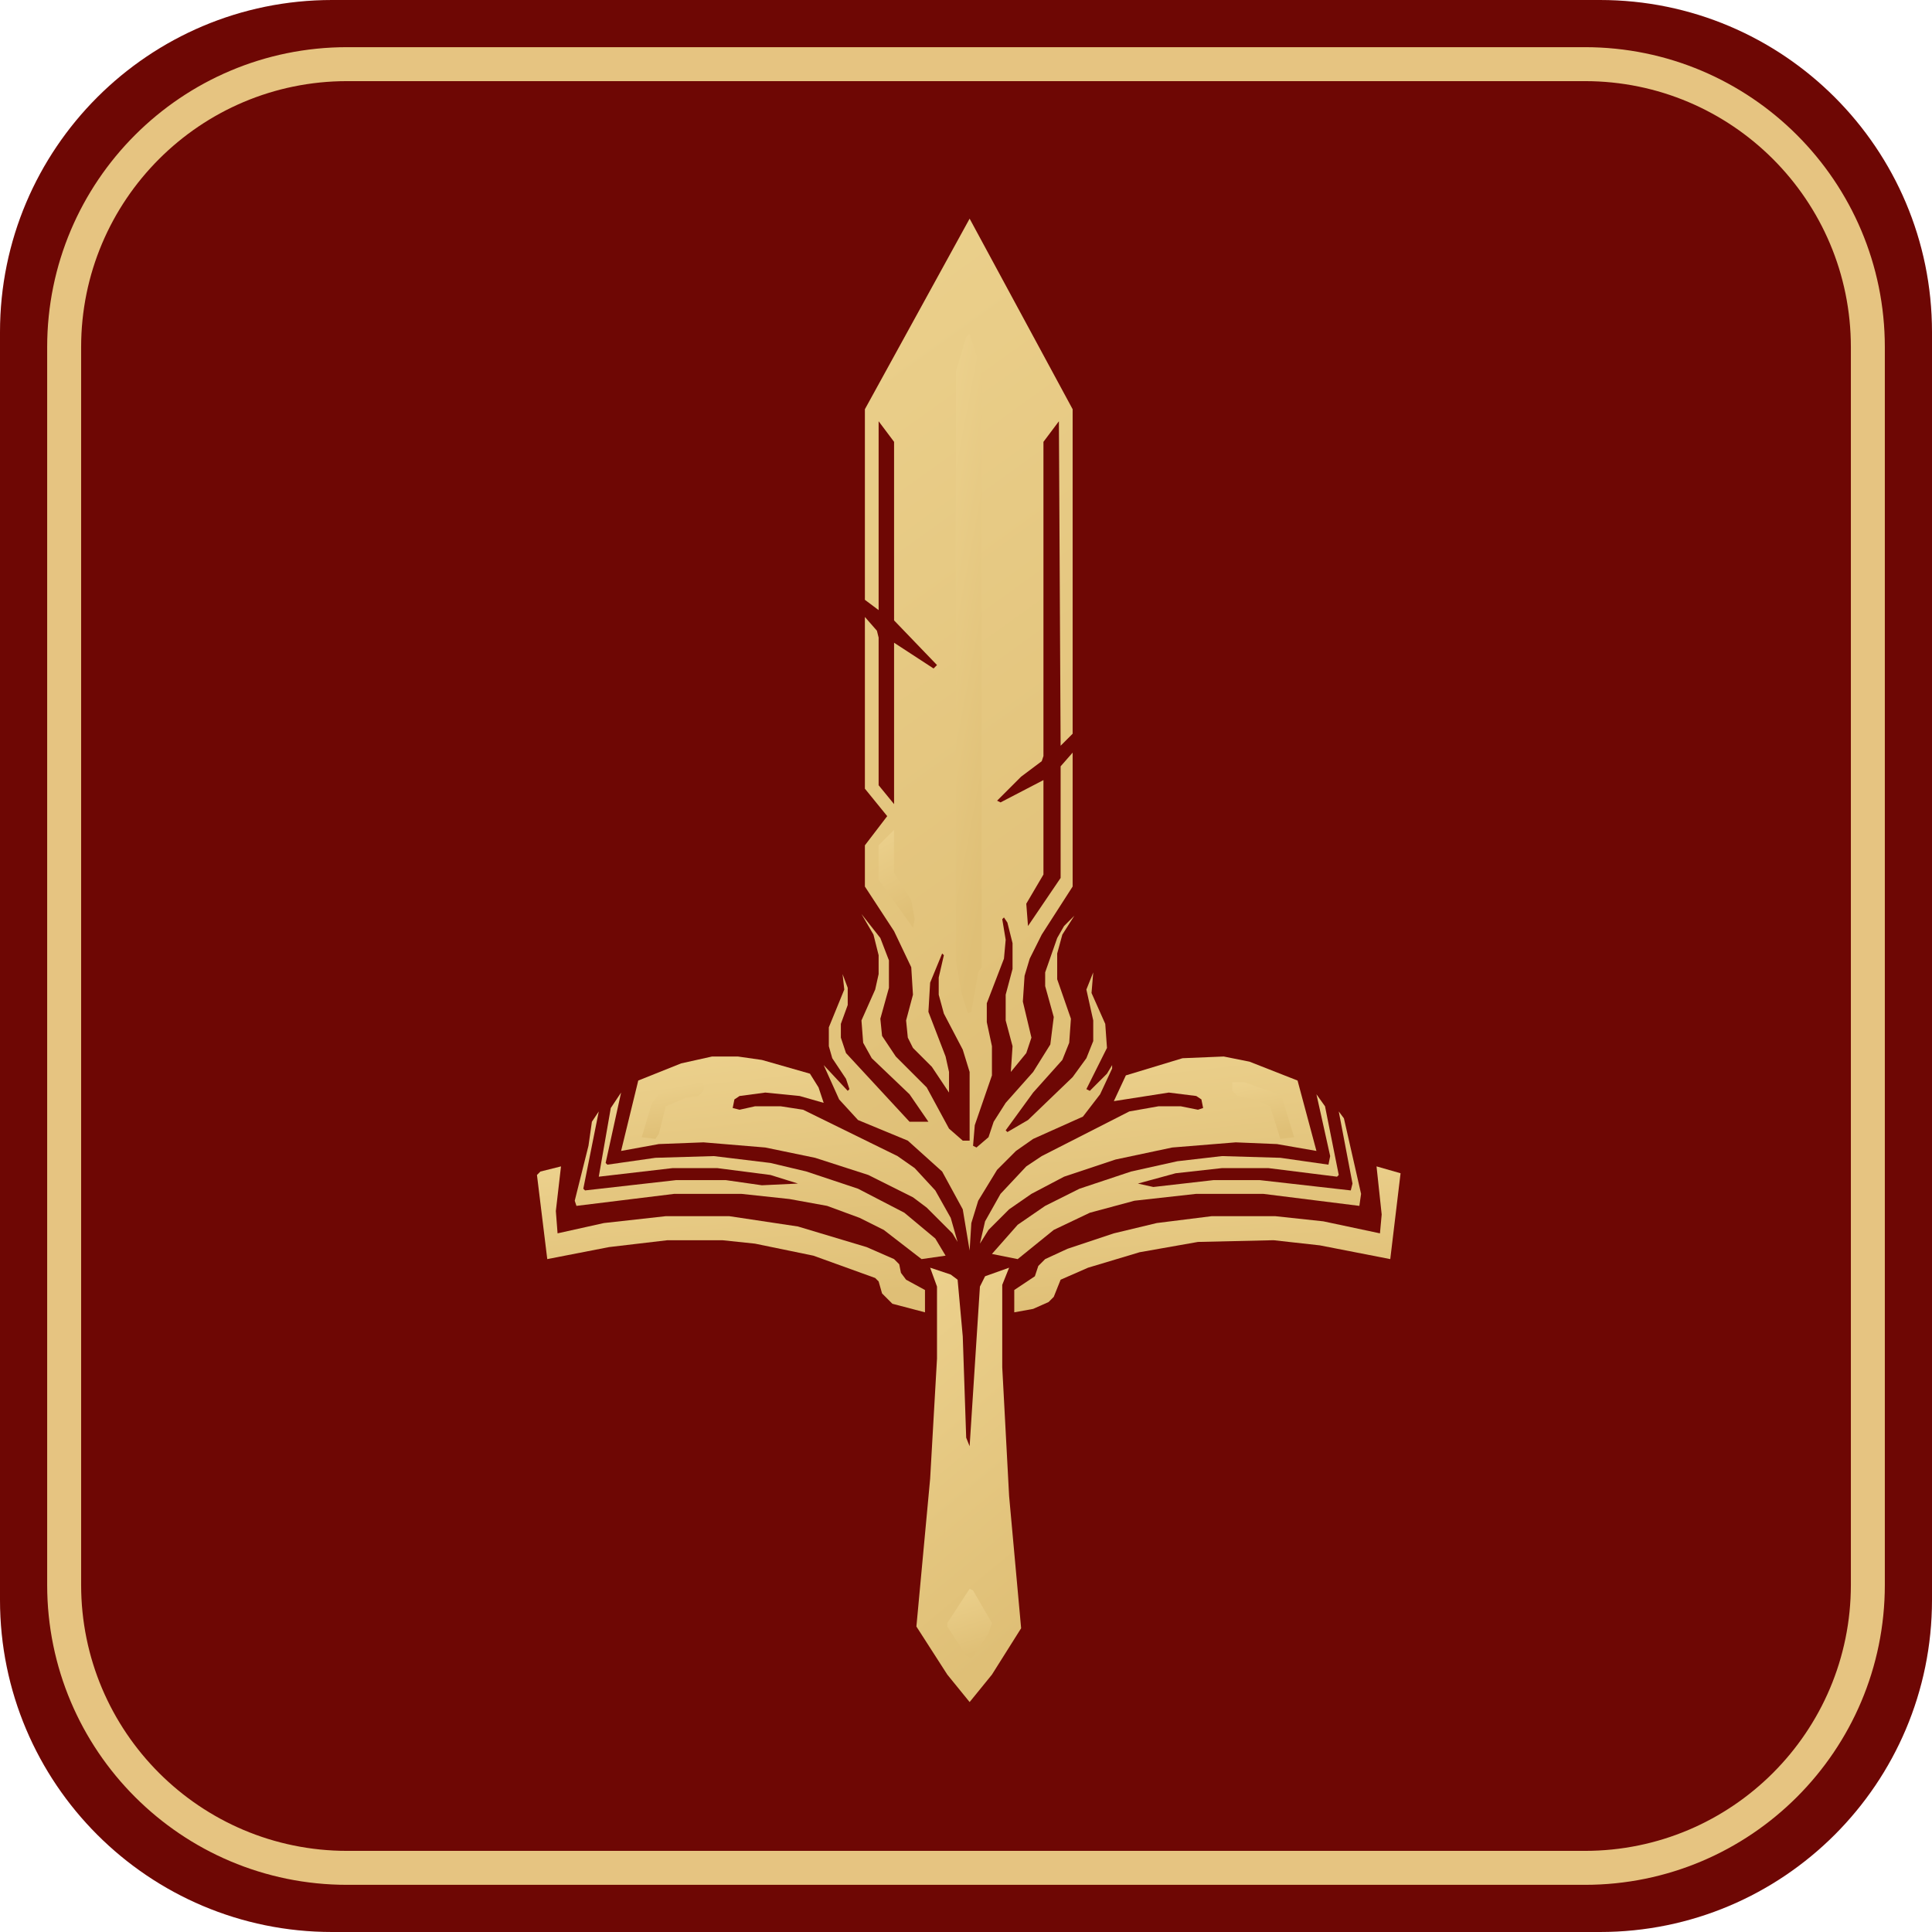
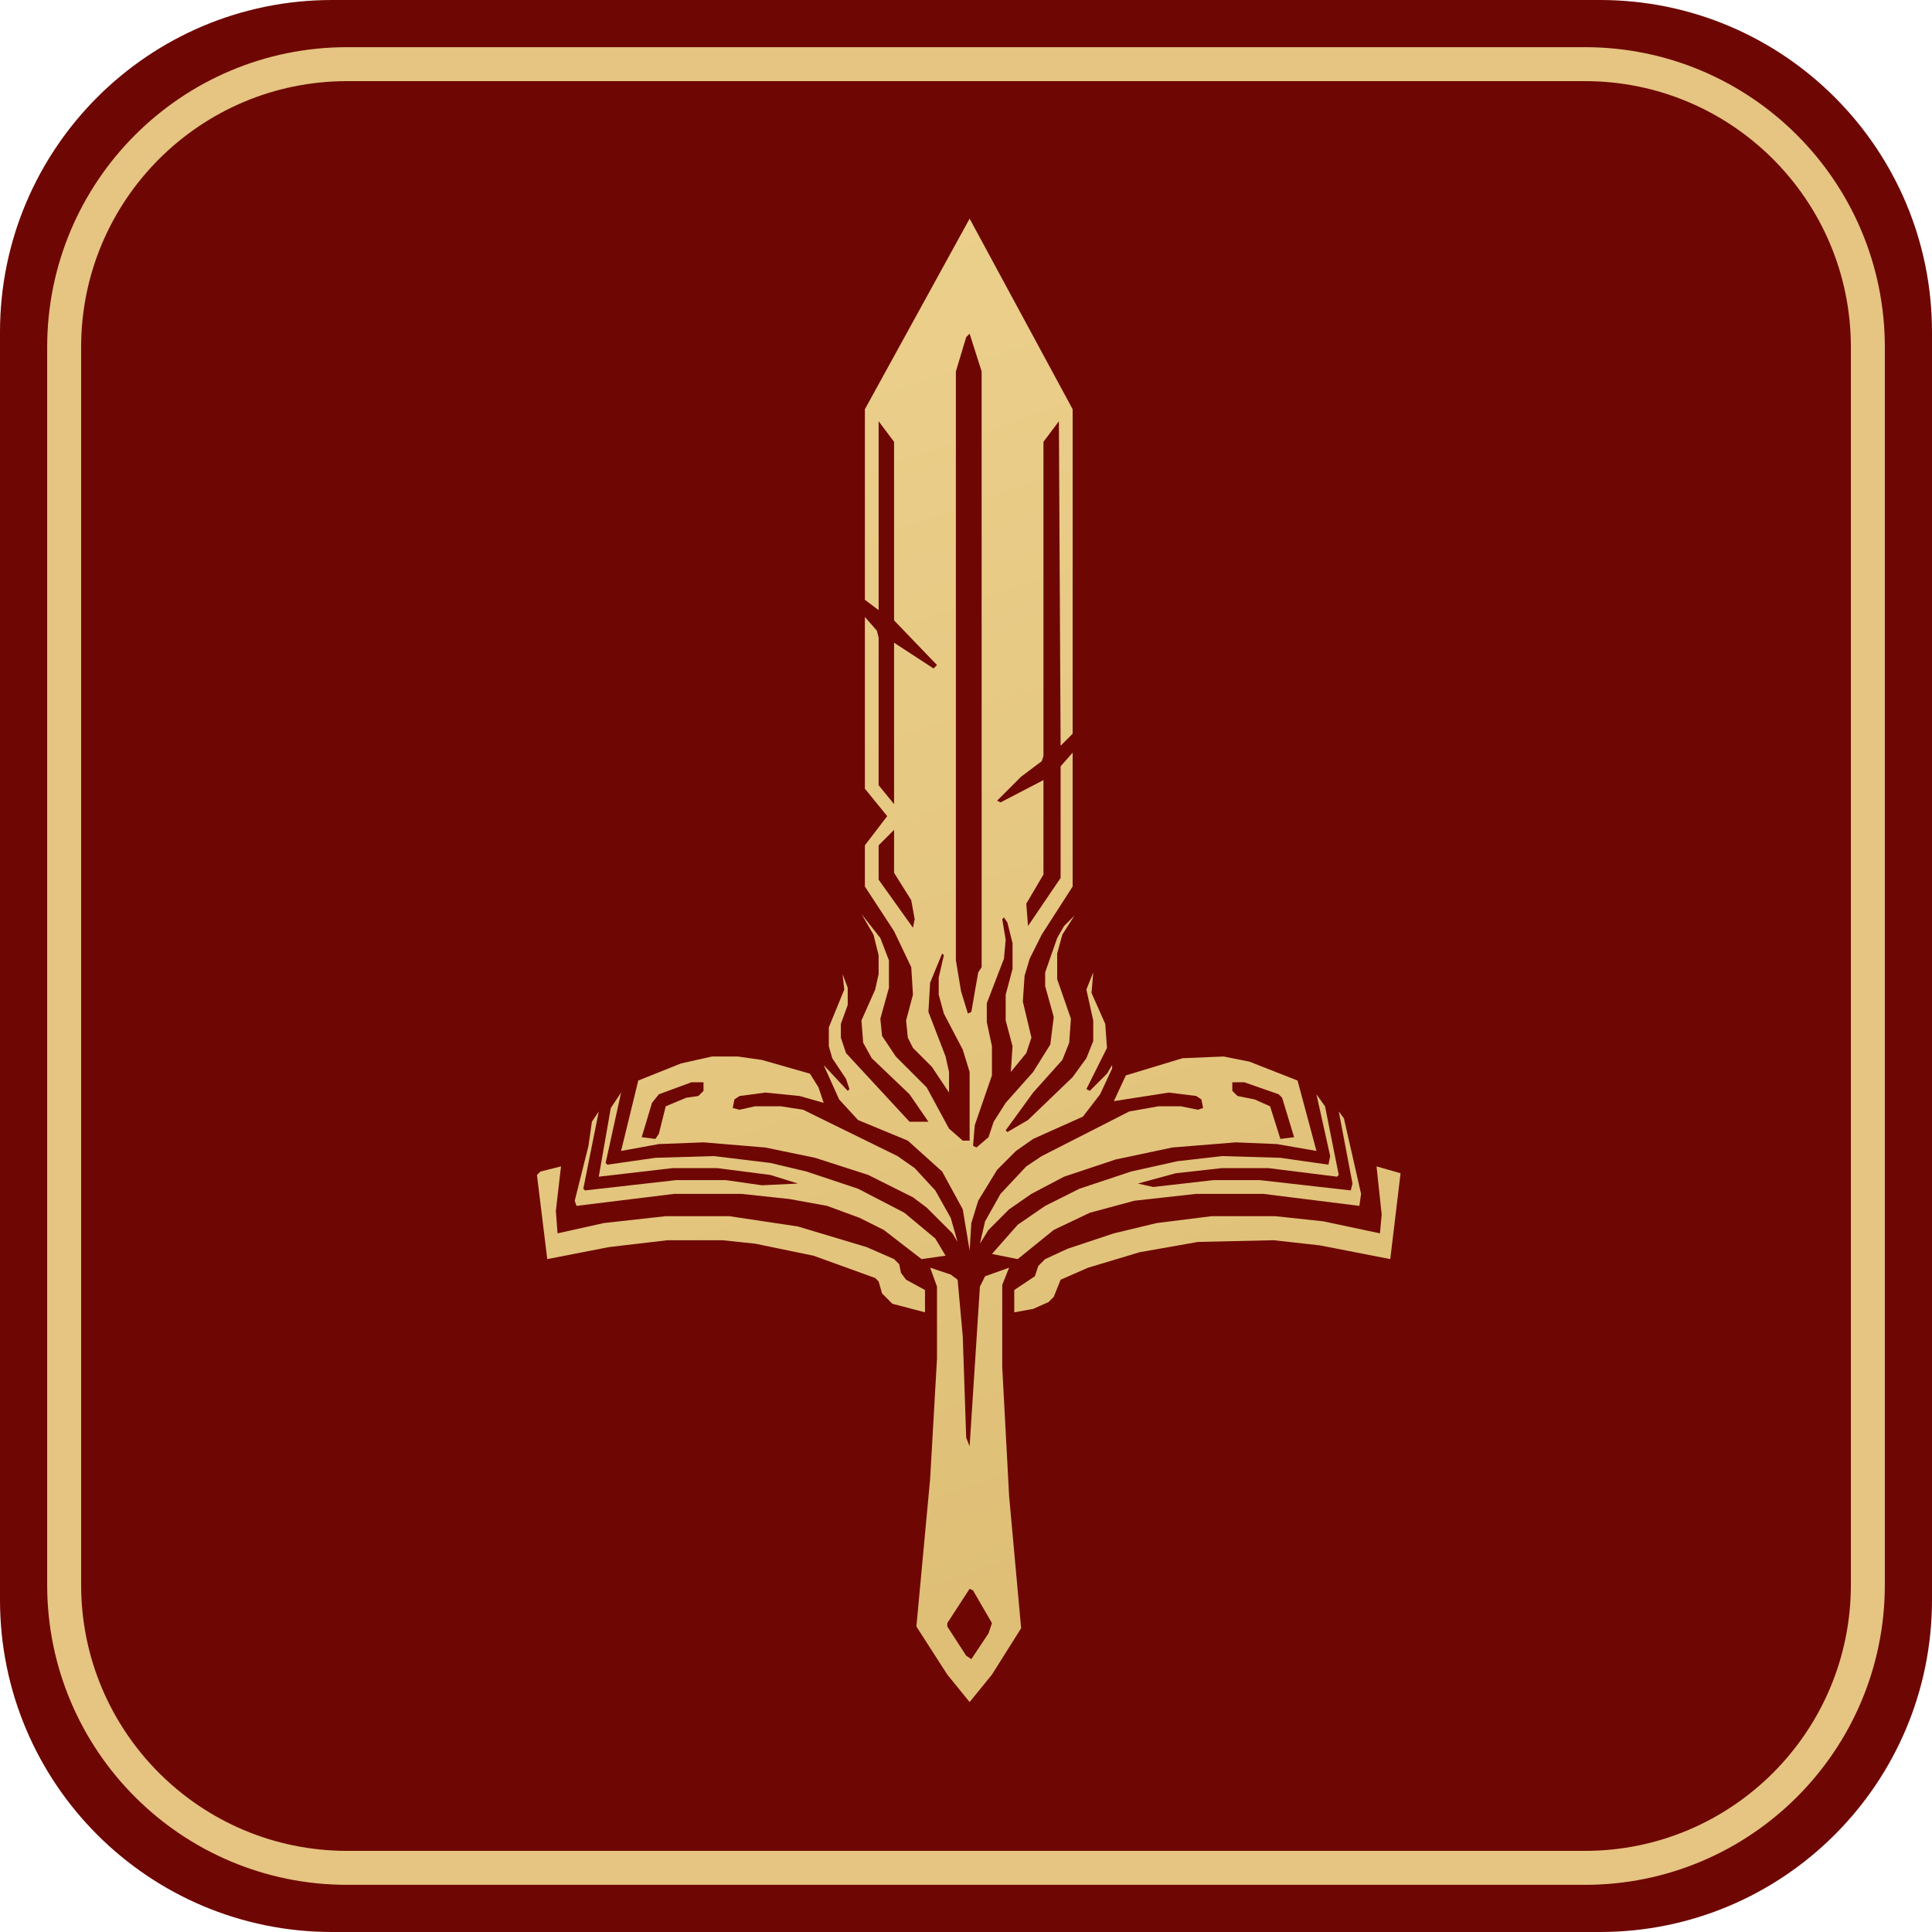
<svg xmlns="http://www.w3.org/2000/svg" viewBox="0 0 512 512" role="img" aria-label="Castleward Grimoirelee app icon">
  <defs>
    <linearGradient id="gold" x1="0" y1="0" x2=".2" y2="1">
      <stop stop-color="#ecd18d" />
      <stop offset="1" stop-color="#dfbf76" />
    </linearGradient>
  </defs>
  <rect width="512" height="512" rx="88" fill="#6e0704" />
  <rect x="17" y="17" width="478" height="478" rx="75" fill="none" stroke="#e6c481" stroke-width="9" />
  <g transform="translate(24 22) scale(.455)">
    <g fill="url(#gold)" fill-rule="evenodd">
-       <path d="M535,690 521,695 518,701 512,794 510,789 508,730 505,697 501,694 489,690 493,701 493,743 489,813 481,899 499,927 512,943 525,927 542,900 535,823 531,748 531,700Z" />
-       <path d="M512,877 514,878 525,897 523,903 513,918 510,916 499,899 499,897Z" />
-       <path d="M763,635 749,631 752,659 751,670 718,663 690,660 653,660 621,664 596,670 569,679 556,685 552,689 550,695 538,703 538,716 549,714 558,710 561,707 565,697 581,690 611,681 645,675 689,674 716,677 757,685Z" />
-       <path d="M260,636 266,685 302,678 336,674 368,674 387,676 421,683 457,696 459,698 461,705 467,711 486,716 486,703 475,697 472,693 471,688 468,685 452,678 412,666 372,660 335,660 299,664 272,670 271,657 274,631 262,634Z" />
-       <path d="M730,603 727,599 735,641 734,645 681,639 654,639 619,643 610,641 632,635 659,632 686,632 726,637 727,636 719,596 714,589 722,625 721,630 693,626 659,625 633,628 606,634 576,644 556,654 540,665 525,682 540,685 561,668 582,658 608,651 644,647 683,647 739,654 740,647Z" />
-       <path d="M292,605 290,619 282,651 283,654 340,647 379,647 407,650 429,654 448,661 462,668 484,685 498,683 492,673 474,658 447,644 417,634 396,629 363,625 329,626 301,630 300,629 309,588 303,597 296,637 339,632 365,632 396,636 412,641 391,642 370,639 341,639 288,645 287,644 296,599Z" />
-       <path d="M703,581 675,570 660,567 636,568 603,578 596,593 628,588 644,590 647,592 648,597 645,598 635,596 622,596 605,599 554,625 545,631 530,647 521,663 518,676 523,668 535,656 548,647 567,637 597,627 630,620 667,617 691,618 714,622Z" />
-       <path d="M665,582 672,582 692,589 694,591 701,614 693,615 687,596 678,592 668,590 665,587Z" />
-       <path d="M319,581 309,622 331,618 357,617 393,620 422,626 453,636 479,649 487,655 502,670 505,675 501,661 492,645 480,632 470,625 415,598 402,596 387,596 378,598 374,597 375,592 378,590 393,588 413,590 427,594 424,585 419,577 391,569 377,567 362,567 344,571Z" />
-       <path d="M357,582 357,587 354,590 347,591 335,596 331,612 329,615 321,614 327,594 331,589 350,582Z" />
-       <path d="M512,79 451,190 451,301 459,307 459,197 468,209 468,313 493,339 491,341 468,326 468,420 459,409 459,323 458,319 451,311 451,411 464,427 451,444 451,468 468,494 478,515 479,531 475,546 476,556 479,562 490,573 500,588 500,576 498,567 488,541 489,524 496,507 497,508 494,521 494,531 497,542 508,563 512,576 512,616 508,616 500,609 487,585 469,567 461,555 460,545 465,527 465,511 460,498 449,484 456,496 459,508 459,519 457,528 449,546 450,559 455,568 477,589 488,605 477,605 440,565 437,556 437,548 441,537 441,527 438,519 439,528 430,550 430,561 432,568 440,580 442,586 441,587 427,572 436,592 447,604 476,616 496,634 508,656 512,680 513,664 517,651 528,633 539,622 549,615 578,602 588,589 595,574 595,572 592,577 582,587 580,586 592,562 591,548 583,530 584,518 580,528 584,546 584,558 580,568 572,579 546,604 534,611 533,610 549,588 566,569 570,559 571,545 563,522 563,507 566,496 573,485 567,491 563,498 556,518 556,526 561,544 559,560 549,576 533,594 526,605 523,614 516,620 514,619 515,607 525,578 525,561 522,547 522,536 532,510 533,499 531,487 532,486 534,489 537,501 537,516 533,531 533,546 537,561 536,576 545,565 548,556 543,535 544,520 547,510 554,496 572,468 572,390 565,398 565,463 546,491 545,478 555,461 555,406 530,419 528,418 542,404 554,395 555,392 555,209 564,197 565,386 572,379 572,190Z" />
-       <path d="M468,435 468,460 478,476 480,487 479,492 459,464 459,444Z" />
-       <path d="M512,146 519,168 519,515 517,518 513,541 511,542 507,529 504,511 504,168 510,148Z" />
+       <path d="M535,690 521,695 518,701 512,794 510,789 508,730 505,697 501,694 489,690 493,701 493,743 489,813 481,899 499,927 512,943 525,927 542,900 535,823 531,748 531,700Z M512,877 514,878 525,897 523,903 513,918 510,916 499,899 499,897Z M763,635 749,631 752,659 751,670 718,663 690,660 653,660 621,664 596,670 569,679 556,685 552,689 550,695 538,703 538,716 549,714 558,710 561,707 565,697 581,690 611,681 645,675 689,674 716,677 757,685Z M260,636 266,685 302,678 336,674 368,674 387,676 421,683 457,696 459,698 461,705 467,711 486,716 486,703 475,697 472,693 471,688 468,685 452,678 412,666 372,660 335,660 299,664 272,670 271,657 274,631 262,634Z M730,603 727,599 735,641 734,645 681,639 654,639 619,643 610,641 632,635 659,632 686,632 726,637 727,636 719,596 714,589 722,625 721,630 693,626 659,625 633,628 606,634 576,644 556,654 540,665 525,682 540,685 561,668 582,658 608,651 644,647 683,647 739,654 740,647Z M292,605 290,619 282,651 283,654 340,647 379,647 407,650 429,654 448,661 462,668 484,685 498,683 492,673 474,658 447,644 417,634 396,629 363,625 329,626 301,630 300,629 309,588 303,597 296,637 339,632 365,632 396,636 412,641 391,642 370,639 341,639 288,645 287,644 296,599Z M703,581 675,570 660,567 636,568 603,578 596,593 628,588 644,590 647,592 648,597 645,598 635,596 622,596 605,599 554,625 545,631 530,647 521,663 518,676 523,668 535,656 548,647 567,637 597,627 630,620 667,617 691,618 714,622Z M665,582 672,582 692,589 694,591 701,614 693,615 687,596 678,592 668,590 665,587Z M319,581 309,622 331,618 357,617 393,620 422,626 453,636 479,649 487,655 502,670 505,675 501,661 492,645 480,632 470,625 415,598 402,596 387,596 378,598 374,597 375,592 378,590 393,588 413,590 427,594 424,585 419,577 391,569 377,567 362,567 344,571Z M357,582 357,587 354,590 347,591 335,596 331,612 329,615 321,614 327,594 331,589 350,582Z M512,79 451,190 451,301 459,307 459,197 468,209 468,313 493,339 491,341 468,326 468,420 459,409 459,323 458,319 451,311 451,411 464,427 451,444 451,468 468,494 478,515 479,531 475,546 476,556 479,562 490,573 500,588 500,576 498,567 488,541 489,524 496,507 497,508 494,521 494,531 497,542 508,563 512,576 512,616 508,616 500,609 487,585 469,567 461,555 460,545 465,527 465,511 460,498 449,484 456,496 459,508 459,519 457,528 449,546 450,559 455,568 477,589 488,605 477,605 440,565 437,556 437,548 441,537 441,527 438,519 439,528 430,550 430,561 432,568 440,580 442,586 441,587 427,572 436,592 447,604 476,616 496,634 508,656 512,680 513,664 517,651 528,633 539,622 549,615 578,602 588,589 595,574 595,572 592,577 582,587 580,586 592,562 591,548 583,530 584,518 580,528 584,546 584,558 580,568 572,579 546,604 534,611 533,610 549,588 566,569 570,559 571,545 563,522 563,507 566,496 573,485 567,491 563,498 556,518 556,526 561,544 559,560 549,576 533,594 526,605 523,614 516,620 514,619 515,607 525,578 525,561 522,547 522,536 532,510 533,499 531,487 532,486 534,489 537,501 537,516 533,531 533,546 537,561 536,576 545,565 548,556 543,535 544,520 547,510 554,496 572,468 572,390 565,398 565,463 546,491 545,478 555,461 555,406 530,419 528,418 542,404 554,395 555,392 555,209 564,197 565,386 572,379 572,190Z M468,435 468,460 478,476 480,487 479,492 459,464 459,444Z M512,146 519,168 519,515 517,518 513,541 511,542 507,529 504,511 504,168 510,148Z" />
    </g>
  </g>
</svg>
